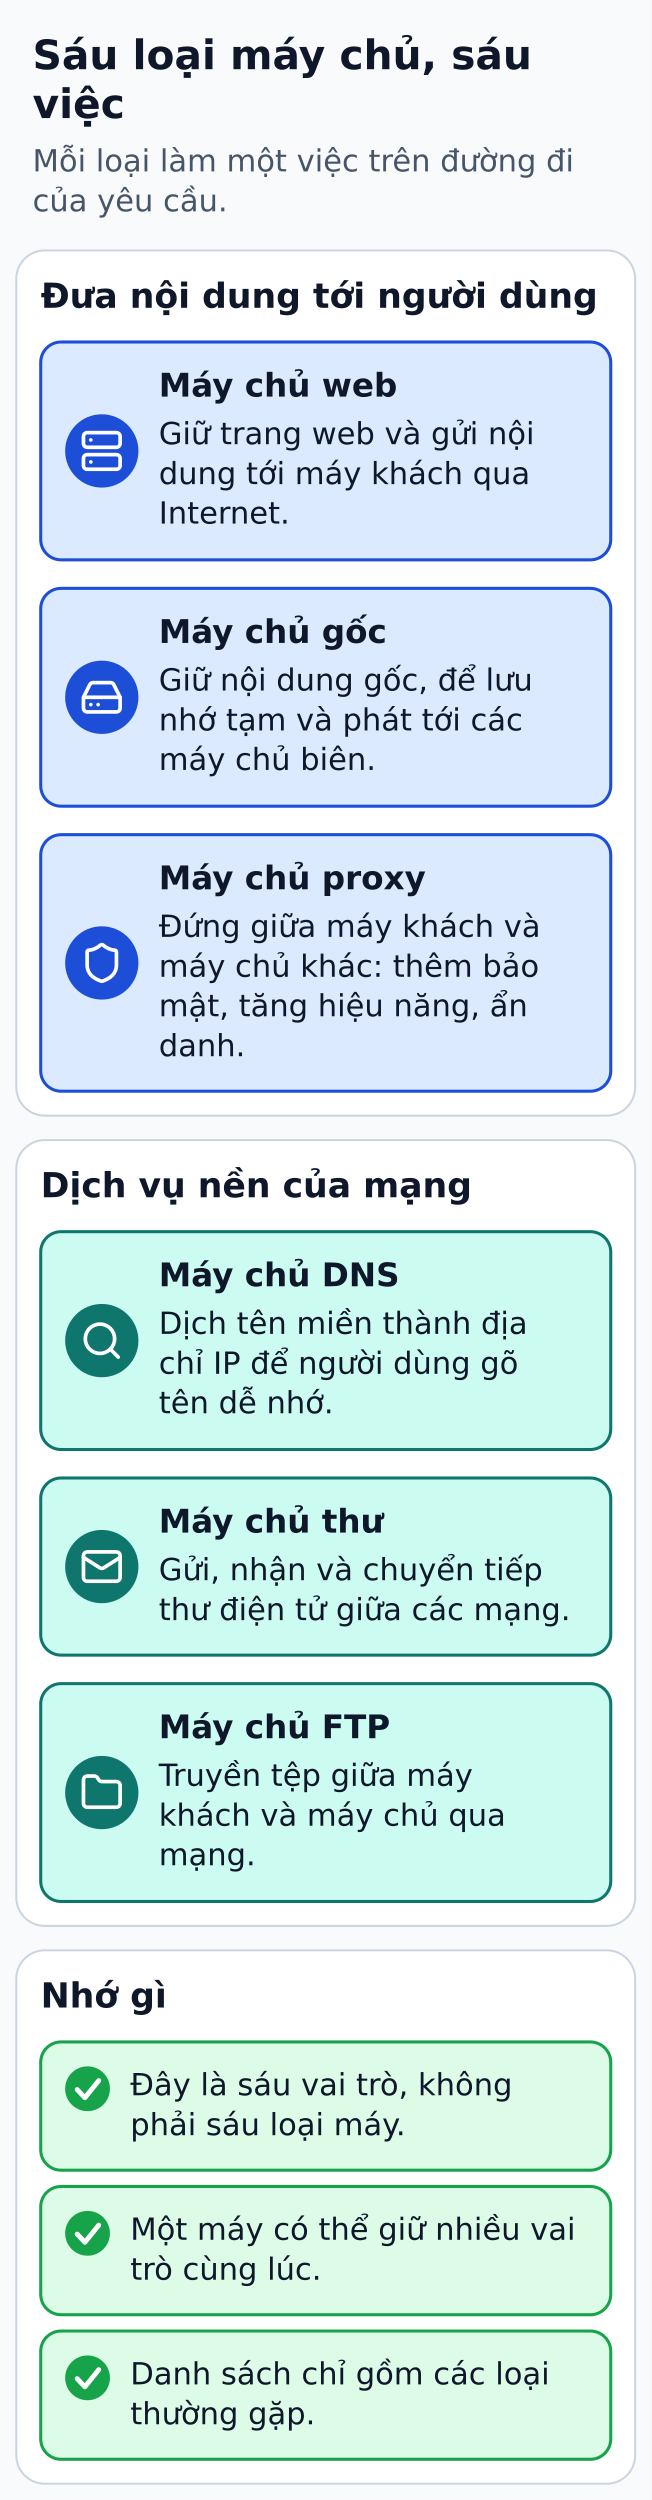
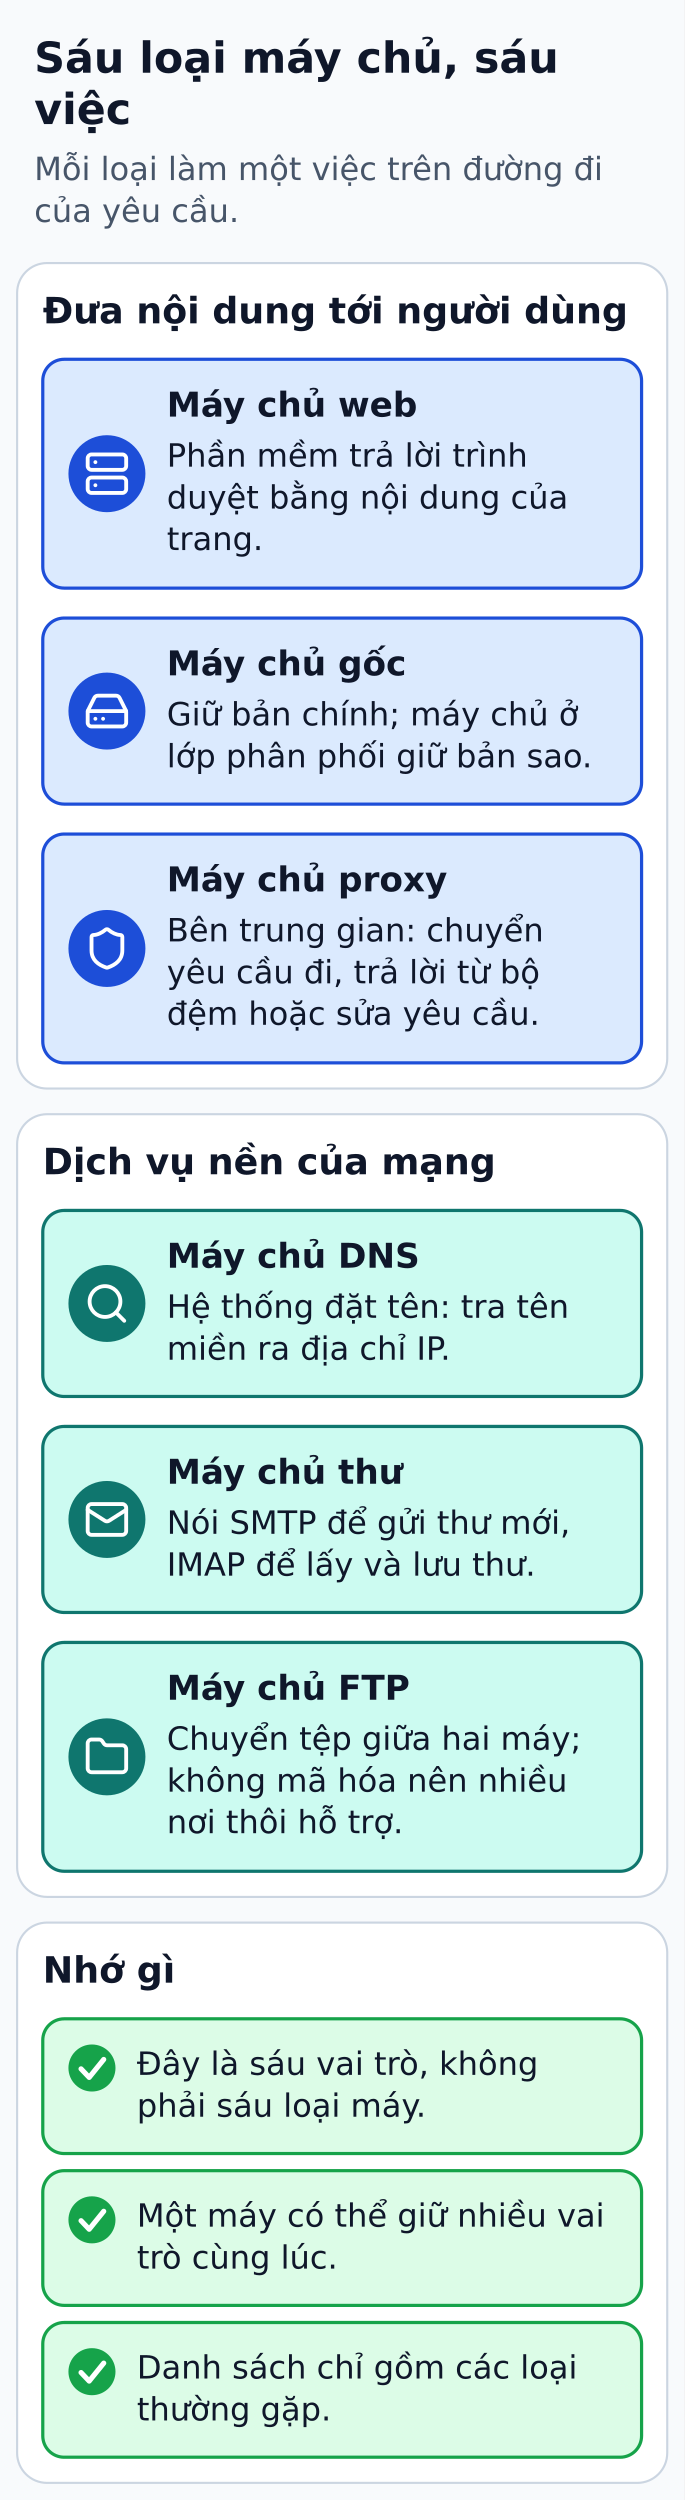
- <svg xmlns="http://www.w3.org/2000/svg" width="320" height="1228" viewBox="0 0 320 1228" role="img" aria-labelledby="title desc">
+ <svg xmlns="http://www.w3.org/2000/svg" width="320" height="1169" viewBox="0 0 320 1169" role="img" aria-labelledby="title desc">
  <defs>
    <marker id="arrow" markerWidth="8" markerHeight="8" refX="6" refY="3" orient="auto">
      <path d="M0,0 L6,3 L0,6" fill="none" stroke="#334155" stroke-width="1.5" />
    </marker>
  </defs>
-   <rect width="320" height="1228" fill="#f8fafc" />
+   <rect width="320" height="1169" fill="#f8fafc" />
  <g font-family="DejaVu Sans, Arial, sans-serif" fill="#0f172a">
    <text x="16" y="34" font-size="20" fill="#0f172a" font-weight="bold" text-anchor="start">Sáu loại máy chủ, sáu</text>
    <text x="16" y="58" font-size="20" fill="#0f172a" font-weight="bold" text-anchor="start">việc</text>
    <text x="16" y="84.2" font-size="15" fill="#475569" font-weight="normal" text-anchor="start">Mỗi loại làm một việc trên đường đi</text>
    <text x="16" y="103.8" font-size="15" fill="#475569" font-weight="normal" text-anchor="start">của yêu cầu.</text>
-     <rect x="8" y="123" width="304" height="425" rx="14" fill="#ffffff" stroke="#cbd5e1" stroke-width="1" />
+     <rect x="8" y="123" width="304" height="386" rx="14" fill="#ffffff" stroke="#cbd5e1" stroke-width="1" />
    <text x="20" y="151.2" font-size="17" fill="#0f172a" font-weight="bold" text-anchor="start">Đưa nội dung tới người dùng</text>
    <rect x="20" y="168" width="280" height="107" rx="10" fill="#dbeafe" stroke="#1d4ed8" stroke-width="1.5" />
    <circle cx="50" cy="221.5" r="18" fill="#1d4ed8" />
    <g transform="translate(39.2 210.7) scale(0.9)" fill="none" stroke="#FFFFFF" stroke-width="2" stroke-linecap="round" stroke-linejoin="round">
      <rect height="8" rx="2" ry="2" width="20" x="2" y="2" />
      <rect height="8" rx="2" ry="2" width="20" x="2" y="14" />
      <line x1="6" x2="6.01" y1="6" y2="6" />
      <line x1="6" x2="6.01" y1="18" y2="18" />
    </g>
    <text x="78" y="194.8" font-size="16" fill="#0f172a" font-weight="bold" text-anchor="start">Máy chủ web</text>
-     <text x="78" y="218.2" font-size="15" fill="#0f172a" font-weight="normal" text-anchor="start">Giữ trang web và gửi nội</text>
-     <text x="78" y="237.8" font-size="15" fill="#0f172a" font-weight="normal" text-anchor="start">dung tới máy khách qua</text>
-     <text x="78" y="257.2" font-size="15" fill="#0f172a" font-weight="normal" text-anchor="start">Internet.</text>
-     <rect x="20" y="289" width="280" height="107" rx="10" fill="#dbeafe" stroke="#1d4ed8" stroke-width="1.5" />
-     <circle cx="50" cy="342.5" r="18" fill="#1d4ed8" />
-     <g transform="translate(39.2 331.7) scale(0.9)" fill="none" stroke="#FFFFFF" stroke-width="2" stroke-linecap="round" stroke-linejoin="round">
+     <text x="78" y="218.2" font-size="15" fill="#0f172a" font-weight="normal" text-anchor="start">Phần mềm trả lời trình</text>
+     <text x="78" y="237.8" font-size="15" fill="#0f172a" font-weight="normal" text-anchor="start">duyệt bằng nội dung của</text>
+     <text x="78" y="257.2" font-size="15" fill="#0f172a" font-weight="normal" text-anchor="start">trang.</text>
+     <rect x="20" y="289" width="280" height="87" rx="10" fill="#dbeafe" stroke="#1d4ed8" stroke-width="1.5" />
+     <circle cx="50" cy="332.5" r="18" fill="#1d4ed8" />
+     <g transform="translate(39.2 321.7) scale(0.9)" fill="none" stroke="#FFFFFF" stroke-width="2" stroke-linecap="round" stroke-linejoin="round">
      <path d="M10 16h.01" />
      <path d="M2.212 11.577a2 2 0 0 0-.212.896V18a2 2 0 0 0 2 2h16a2 2 0 0 0 2-2v-5.527a2 2 0 0 0-.212-.896L18.55 5.11A2 2 0 0 0 16.76 4H7.24a2 2 0 0 0-1.79 1.11z" />
      <path d="M21.946 12.013H2.054" />
      <path d="M6 16h.01" />
    </g>
    <text x="78" y="315.8" font-size="16" fill="#0f172a" font-weight="bold" text-anchor="start">Máy chủ gốc</text>
-     <text x="78" y="339.2" font-size="15" fill="#0f172a" font-weight="normal" text-anchor="start">Giữ nội dung gốc, để lưu</text>
-     <text x="78" y="358.8" font-size="15" fill="#0f172a" font-weight="normal" text-anchor="start">nhớ tạm và phát tới các</text>
-     <text x="78" y="378.2" font-size="15" fill="#0f172a" font-weight="normal" text-anchor="start">máy chủ biên.</text>
-     <rect x="20" y="410" width="280" height="126" rx="10" fill="#dbeafe" stroke="#1d4ed8" stroke-width="1.5" />
-     <circle cx="50" cy="473" r="18" fill="#1d4ed8" />
-     <g transform="translate(39.2 462.2) scale(0.9)" fill="none" stroke="#FFFFFF" stroke-width="2" stroke-linecap="round" stroke-linejoin="round">
+     <text x="78" y="339.2" font-size="15" fill="#0f172a" font-weight="normal" text-anchor="start">Giữ bản chính; máy chủ ở</text>
+     <text x="78" y="358.8" font-size="15" fill="#0f172a" font-weight="normal" text-anchor="start">lớp phân phối giữ bản sao.</text>
+     <rect x="20" y="390" width="280" height="107" rx="10" fill="#dbeafe" stroke="#1d4ed8" stroke-width="1.5" />
+     <circle cx="50" cy="443.5" r="18" fill="#1d4ed8" />
+     <g transform="translate(39.2 432.7) scale(0.9)" fill="none" stroke="#FFFFFF" stroke-width="2" stroke-linecap="round" stroke-linejoin="round">
      <path d="M20 13c0 5-3.5 7.5-7.66 8.95a1 1 0 0 1-.67-.01C7.5 20.5 4 18 4 13V6a1 1 0 0 1 1-1c2 0 4.5-1.2 6.24-2.72a1.17 1.17 0 0 1 1.52 0C14.51 3.81 17 5 19 5a1 1 0 0 1 1 1z" />
    </g>
-     <text x="78" y="436.8" font-size="16" fill="#0f172a" font-weight="bold" text-anchor="start">Máy chủ proxy</text>
-     <text x="78" y="460.2" font-size="15" fill="#0f172a" font-weight="normal" text-anchor="start">Đứng giữa máy khách và</text>
-     <text x="78" y="479.8" font-size="15" fill="#0f172a" font-weight="normal" text-anchor="start">máy chủ khác: thêm bảo</text>
-     <text x="78" y="499.2" font-size="15" fill="#0f172a" font-weight="normal" text-anchor="start">mật, tăng hiệu năng, ẩn</text>
-     <text x="78" y="518.8" font-size="15" fill="#0f172a" font-weight="normal" text-anchor="start">danh.</text>
-     <rect x="8" y="560" width="304" height="386" rx="14" fill="#ffffff" stroke="#cbd5e1" stroke-width="1" />
-     <text x="20" y="588.1" font-size="17" fill="#0f172a" font-weight="bold" text-anchor="start">Dịch vụ nền của mạng</text>
-     <rect x="20" y="605" width="280" height="107" rx="10" fill="#ccfbf1" stroke="#0f766e" stroke-width="1.5" />
-     <circle cx="50" cy="658.5" r="18" fill="#0f766e" />
-     <g transform="translate(39.2 647.7) scale(0.9)" fill="none" stroke="#FFFFFF" stroke-width="2" stroke-linecap="round" stroke-linejoin="round">
+     <text x="78" y="416.8" font-size="16" fill="#0f172a" font-weight="bold" text-anchor="start">Máy chủ proxy</text>
+     <text x="78" y="440.2" font-size="15" fill="#0f172a" font-weight="normal" text-anchor="start">Bên trung gian: chuyển</text>
+     <text x="78" y="459.8" font-size="15" fill="#0f172a" font-weight="normal" text-anchor="start">yêu cầu đi, trả lời từ bộ</text>
+     <text x="78" y="479.2" font-size="15" fill="#0f172a" font-weight="normal" text-anchor="start">đệm hoặc sửa yêu cầu.</text>
+     <rect x="8" y="521" width="304" height="366" rx="14" fill="#ffffff" stroke="#cbd5e1" stroke-width="1" />
+     <text x="20" y="549.1" font-size="17" fill="#0f172a" font-weight="bold" text-anchor="start">Dịch vụ nền của mạng</text>
+     <rect x="20" y="566" width="280" height="87" rx="10" fill="#ccfbf1" stroke="#0f766e" stroke-width="1.5" />
+     <circle cx="50" cy="609.5" r="18" fill="#0f766e" />
+     <g transform="translate(39.2 598.7) scale(0.9)" fill="none" stroke="#FFFFFF" stroke-width="2" stroke-linecap="round" stroke-linejoin="round">
      <path d="m21 21-4.34-4.34" />
      <circle cx="11" cy="11" r="8" />
    </g>
-     <text x="78" y="631.8" font-size="16" fill="#0f172a" font-weight="bold" text-anchor="start">Máy chủ DNS</text>
-     <text x="78" y="655.2" font-size="15" fill="#0f172a" font-weight="normal" text-anchor="start">Dịch tên miền thành địa</text>
-     <text x="78" y="674.8" font-size="15" fill="#0f172a" font-weight="normal" text-anchor="start">chỉ IP để người dùng gõ</text>
-     <text x="78" y="694.2" font-size="15" fill="#0f172a" font-weight="normal" text-anchor="start">tên dễ nhớ.</text>
-     <rect x="20" y="726" width="280" height="87" rx="10" fill="#ccfbf1" stroke="#0f766e" stroke-width="1.5" />
-     <circle cx="50" cy="769.5" r="18" fill="#0f766e" />
-     <g transform="translate(39.2 758.7) scale(0.9)" fill="none" stroke="#FFFFFF" stroke-width="2" stroke-linecap="round" stroke-linejoin="round">
+     <text x="78" y="592.8" font-size="16" fill="#0f172a" font-weight="bold" text-anchor="start">Máy chủ DNS</text>
+     <text x="78" y="616.2" font-size="15" fill="#0f172a" font-weight="normal" text-anchor="start">Hệ thống đặt tên: tra tên</text>
+     <text x="78" y="635.8" font-size="15" fill="#0f172a" font-weight="normal" text-anchor="start">miền ra địa chỉ IP.</text>
+     <rect x="20" y="667" width="280" height="87" rx="10" fill="#ccfbf1" stroke="#0f766e" stroke-width="1.5" />
+     <circle cx="50" cy="710.5" r="18" fill="#0f766e" />
+     <g transform="translate(39.2 699.7) scale(0.9)" fill="none" stroke="#FFFFFF" stroke-width="2" stroke-linecap="round" stroke-linejoin="round">
      <path d="m22 7-8.991 5.727a2 2 0 0 1-2.009 0L2 7" />
      <rect height="16" rx="2" width="20" x="2" y="4" />
    </g>
-     <text x="78" y="752.8" font-size="16" fill="#0f172a" font-weight="bold" text-anchor="start">Máy chủ thư</text>
-     <text x="78" y="776.2" font-size="15" fill="#0f172a" font-weight="normal" text-anchor="start">Gửi, nhận và chuyển tiếp</text>
-     <text x="78" y="795.8" font-size="15" fill="#0f172a" font-weight="normal" text-anchor="start">thư điện tử giữa các mạng.</text>
-     <rect x="20" y="827" width="280" height="107" rx="10" fill="#ccfbf1" stroke="#0f766e" stroke-width="1.5" />
-     <circle cx="50" cy="880.5" r="18" fill="#0f766e" />
-     <g transform="translate(39.2 869.7) scale(0.9)" fill="none" stroke="#FFFFFF" stroke-width="2" stroke-linecap="round" stroke-linejoin="round">
+     <text x="78" y="693.8" font-size="16" fill="#0f172a" font-weight="bold" text-anchor="start">Máy chủ thư</text>
+     <text x="78" y="717.2" font-size="15" fill="#0f172a" font-weight="normal" text-anchor="start">Nói SMTP để gửi thư mới,</text>
+     <text x="78" y="736.8" font-size="15" fill="#0f172a" font-weight="normal" text-anchor="start">IMAP để lấy và lưu thư.</text>
+     <rect x="20" y="768" width="280" height="107" rx="10" fill="#ccfbf1" stroke="#0f766e" stroke-width="1.5" />
+     <circle cx="50" cy="821.5" r="18" fill="#0f766e" />
+     <g transform="translate(39.2 810.7) scale(0.9)" fill="none" stroke="#FFFFFF" stroke-width="2" stroke-linecap="round" stroke-linejoin="round">
      <path d="M20 20a2 2 0 0 0 2-2V8a2 2 0 0 0-2-2h-7.9a2 2 0 0 1-1.69-.9L9.6 3.9A2 2 0 0 0 7.93 3H4a2 2 0 0 0-2 2v13a2 2 0 0 0 2 2Z" />
    </g>
-     <text x="78" y="853.8" font-size="16" fill="#0f172a" font-weight="bold" text-anchor="start">Máy chủ FTP</text>
-     <text x="78" y="877.2" font-size="15" fill="#0f172a" font-weight="normal" text-anchor="start">Truyền tệp giữa máy</text>
-     <text x="78" y="896.8" font-size="15" fill="#0f172a" font-weight="normal" text-anchor="start">khách và máy chủ qua</text>
-     <text x="78" y="916.2" font-size="15" fill="#0f172a" font-weight="normal" text-anchor="start">mạng.</text>
-     <rect x="8" y="958" width="304" height="262" rx="14" fill="#ffffff" stroke="#cbd5e1" stroke-width="1" />
-     <text x="20" y="986.1" font-size="17" fill="#0f172a" font-weight="bold" text-anchor="start">Nhớ gì</text>
-     <rect x="20" y="1003" width="280" height="63" rx="10" fill="#dcfce7" stroke="#16a34a" stroke-width="1.5" />
-     <circle cx="43" cy="1026" r="11" fill="#16a34a" />
-     <polyline points="37.9,1026.4 41.7,1030.4 48.5,1022" fill="none" stroke="#ffffff" stroke-width="2.4" stroke-linecap="round" stroke-linejoin="round" />
-     <text x="64" y="1029.2" font-size="15" fill="#0f172a" font-weight="normal" text-anchor="start">Đây là sáu vai trò, không</text>
-     <text x="64" y="1048.8" font-size="15" fill="#0f172a" font-weight="normal" text-anchor="start">phải sáu loại máy.</text>
-     <rect x="20" y="1074" width="280" height="63" rx="10" fill="#dcfce7" stroke="#16a34a" stroke-width="1.5" />
-     <circle cx="43" cy="1097" r="11" fill="#16a34a" />
-     <polyline points="37.9,1097.4 41.7,1101.4 48.5,1093" fill="none" stroke="#ffffff" stroke-width="2.4" stroke-linecap="round" stroke-linejoin="round" />
-     <text x="64" y="1100.2" font-size="15" fill="#0f172a" font-weight="normal" text-anchor="start">Một máy có thể giữ nhiều vai</text>
-     <text x="64" y="1119.8" font-size="15" fill="#0f172a" font-weight="normal" text-anchor="start">trò cùng lúc.</text>
-     <rect x="20" y="1145" width="280" height="63" rx="10" fill="#dcfce7" stroke="#16a34a" stroke-width="1.5" />
-     <circle cx="43" cy="1168" r="11" fill="#16a34a" />
-     <polyline points="37.9,1168.4 41.7,1172.4 48.5,1164" fill="none" stroke="#ffffff" stroke-width="2.4" stroke-linecap="round" stroke-linejoin="round" />
-     <text x="64" y="1171.2" font-size="15" fill="#0f172a" font-weight="normal" text-anchor="start">Danh sách chỉ gồm các loại</text>
-     <text x="64" y="1190.8" font-size="15" fill="#0f172a" font-weight="normal" text-anchor="start">thường gặp.</text>
+     <text x="78" y="794.8" font-size="16" fill="#0f172a" font-weight="bold" text-anchor="start">Máy chủ FTP</text>
+     <text x="78" y="818.2" font-size="15" fill="#0f172a" font-weight="normal" text-anchor="start">Chuyển tệp giữa hai máy;</text>
+     <text x="78" y="837.8" font-size="15" fill="#0f172a" font-weight="normal" text-anchor="start">không mã hóa nên nhiều</text>
+     <text x="78" y="857.2" font-size="15" fill="#0f172a" font-weight="normal" text-anchor="start">nơi thôi hỗ trợ.</text>
+     <rect x="8" y="899" width="304" height="262" rx="14" fill="#ffffff" stroke="#cbd5e1" stroke-width="1" />
+     <text x="20" y="927.1" font-size="17" fill="#0f172a" font-weight="bold" text-anchor="start">Nhớ gì</text>
+     <rect x="20" y="944" width="280" height="63" rx="10" fill="#dcfce7" stroke="#16a34a" stroke-width="1.5" />
+     <circle cx="43" cy="967" r="11" fill="#16a34a" />
+     <polyline points="37.9,967.4 41.7,971.4 48.5,963" fill="none" stroke="#ffffff" stroke-width="2.4" stroke-linecap="round" stroke-linejoin="round" />
+     <text x="64" y="970.2" font-size="15" fill="#0f172a" font-weight="normal" text-anchor="start">Đây là sáu vai trò, không</text>
+     <text x="64" y="989.8" font-size="15" fill="#0f172a" font-weight="normal" text-anchor="start">phải sáu loại máy.</text>
+     <rect x="20" y="1015" width="280" height="63" rx="10" fill="#dcfce7" stroke="#16a34a" stroke-width="1.5" />
+     <circle cx="43" cy="1038" r="11" fill="#16a34a" />
+     <polyline points="37.9,1038.4 41.7,1042.4 48.5,1034" fill="none" stroke="#ffffff" stroke-width="2.4" stroke-linecap="round" stroke-linejoin="round" />
+     <text x="64" y="1041.2" font-size="15" fill="#0f172a" font-weight="normal" text-anchor="start">Một máy có thể giữ nhiều vai</text>
+     <text x="64" y="1060.8" font-size="15" fill="#0f172a" font-weight="normal" text-anchor="start">trò cùng lúc.</text>
+     <rect x="20" y="1086" width="280" height="63" rx="10" fill="#dcfce7" stroke="#16a34a" stroke-width="1.5" />
+     <circle cx="43" cy="1109" r="11" fill="#16a34a" />
+     <polyline points="37.9,1109.4 41.7,1113.4 48.5,1105" fill="none" stroke="#ffffff" stroke-width="2.4" stroke-linecap="round" stroke-linejoin="round" />
+     <text x="64" y="1112.2" font-size="15" fill="#0f172a" font-weight="normal" text-anchor="start">Danh sách chỉ gồm các loại</text>
+     <text x="64" y="1131.8" font-size="15" fill="#0f172a" font-weight="normal" text-anchor="start">thường gặp.</text>
  </g>
</svg>
